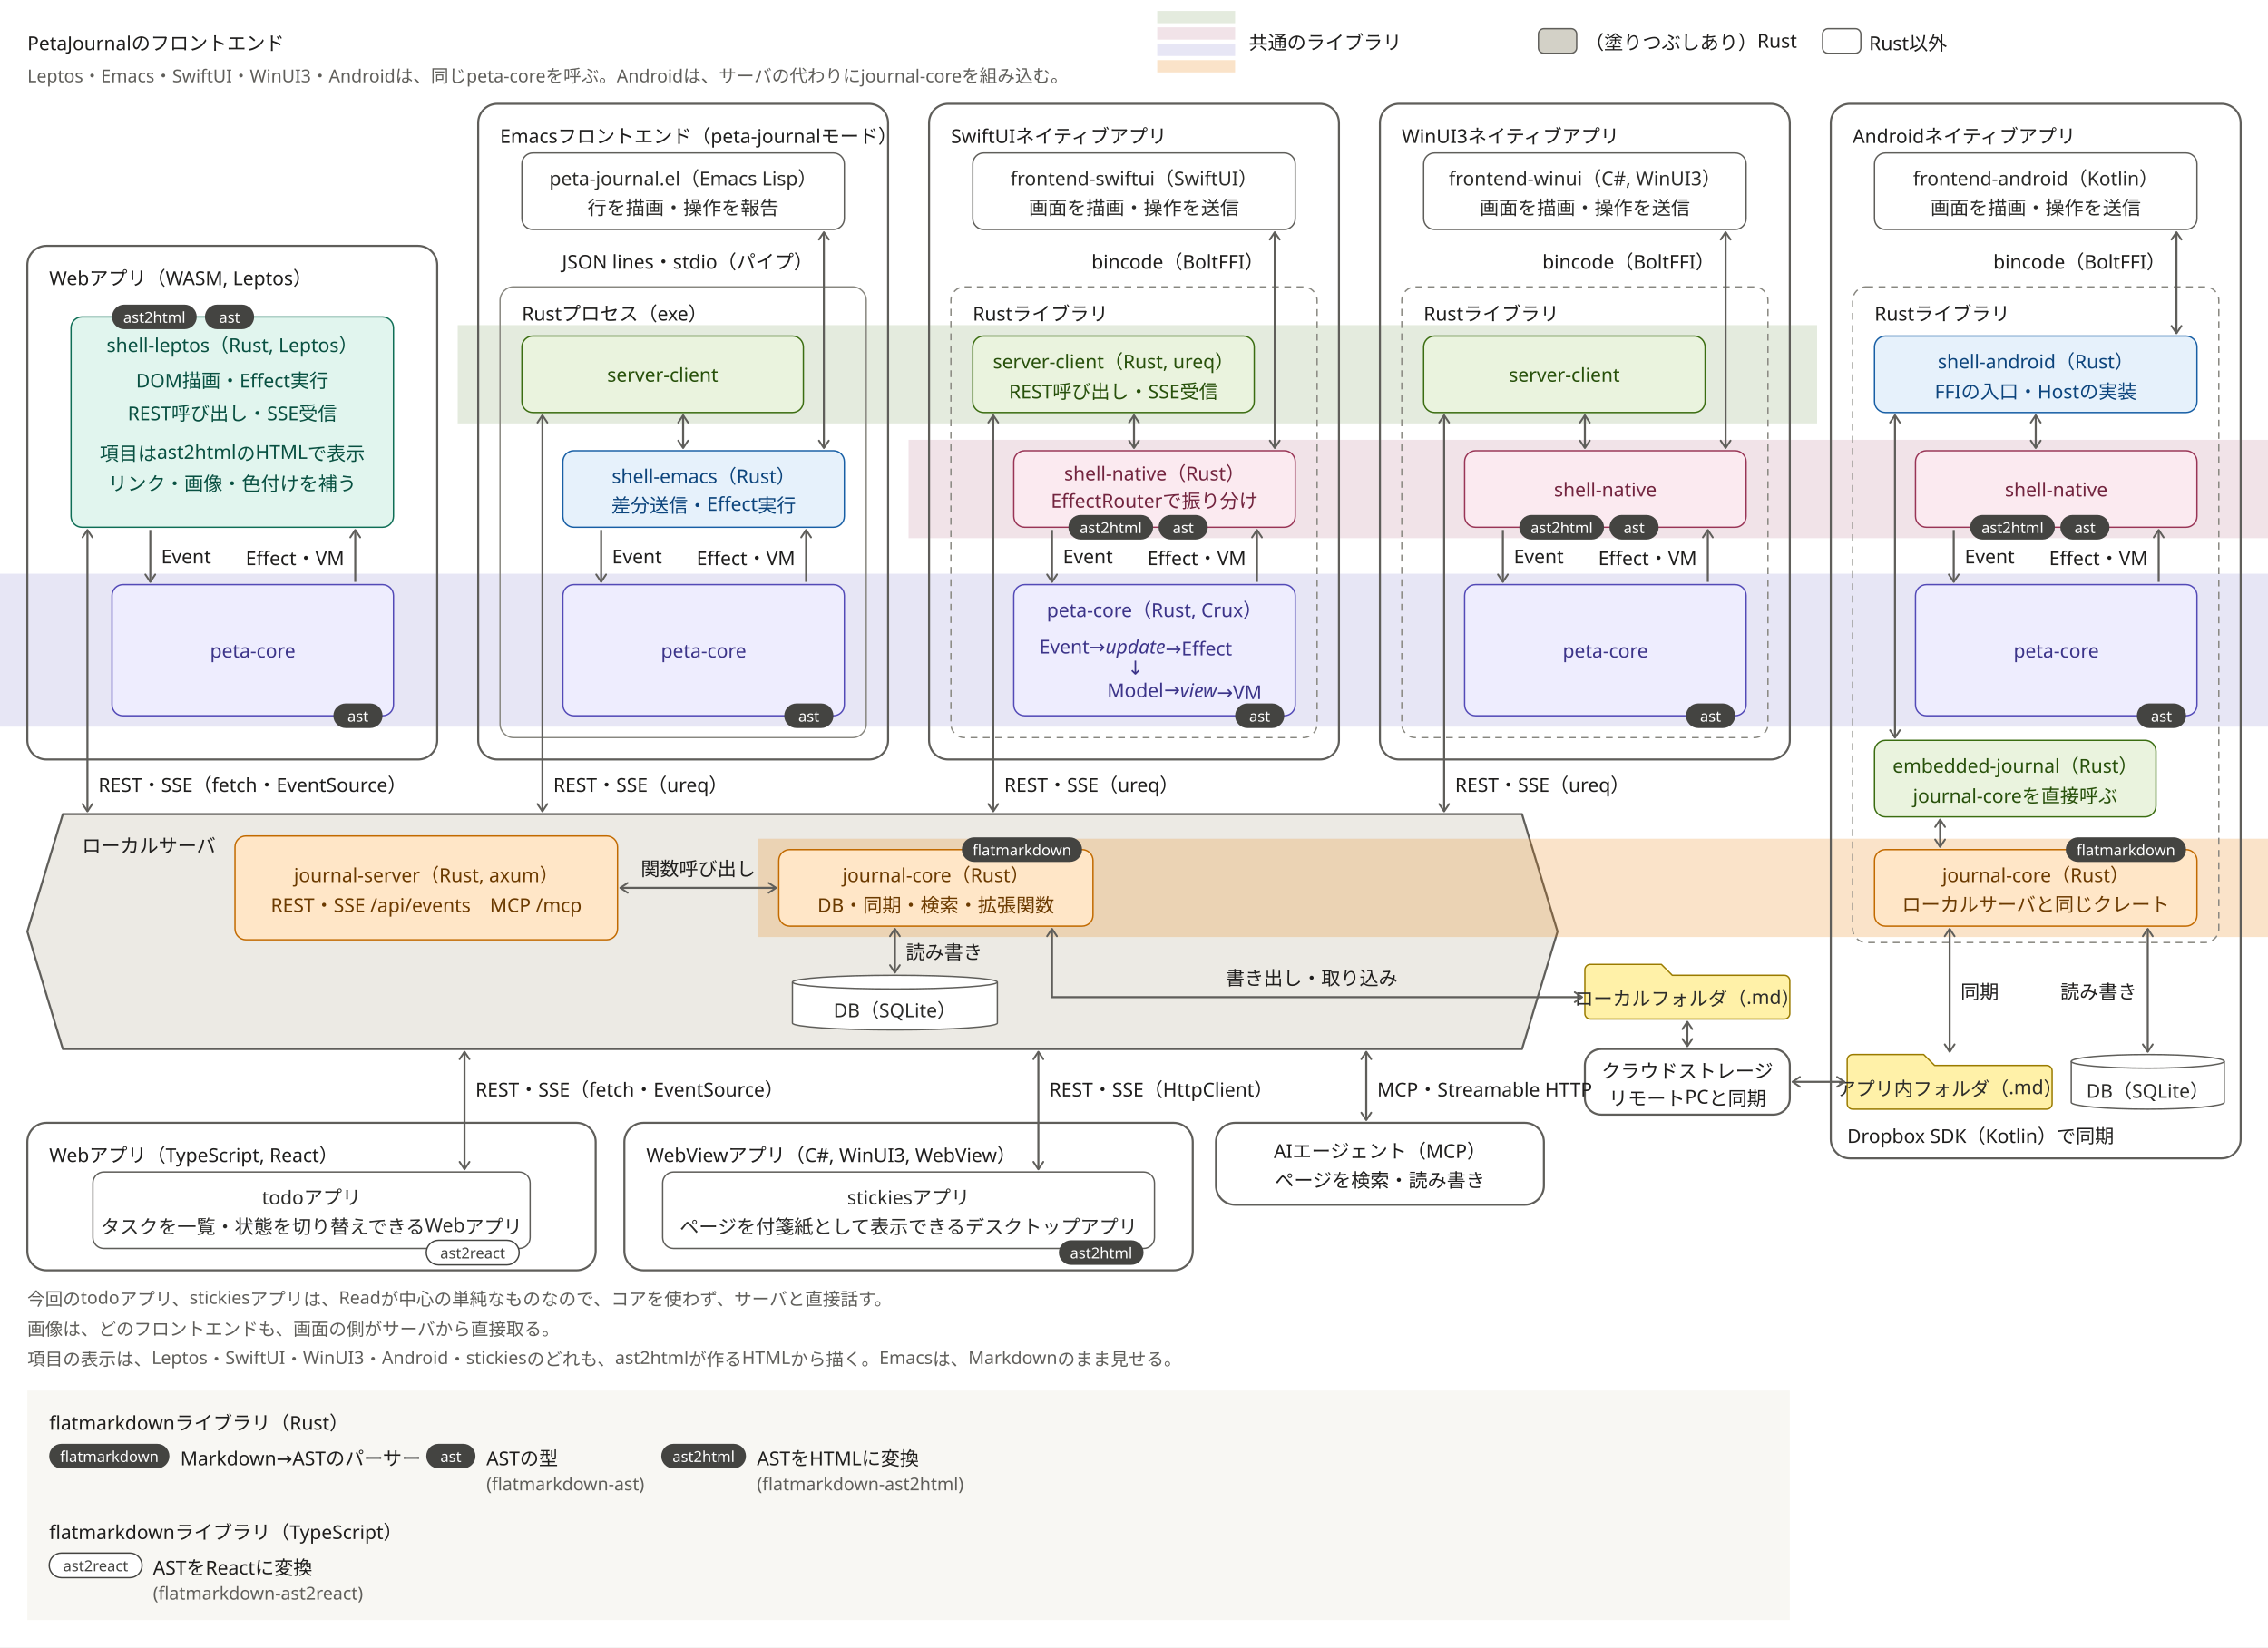
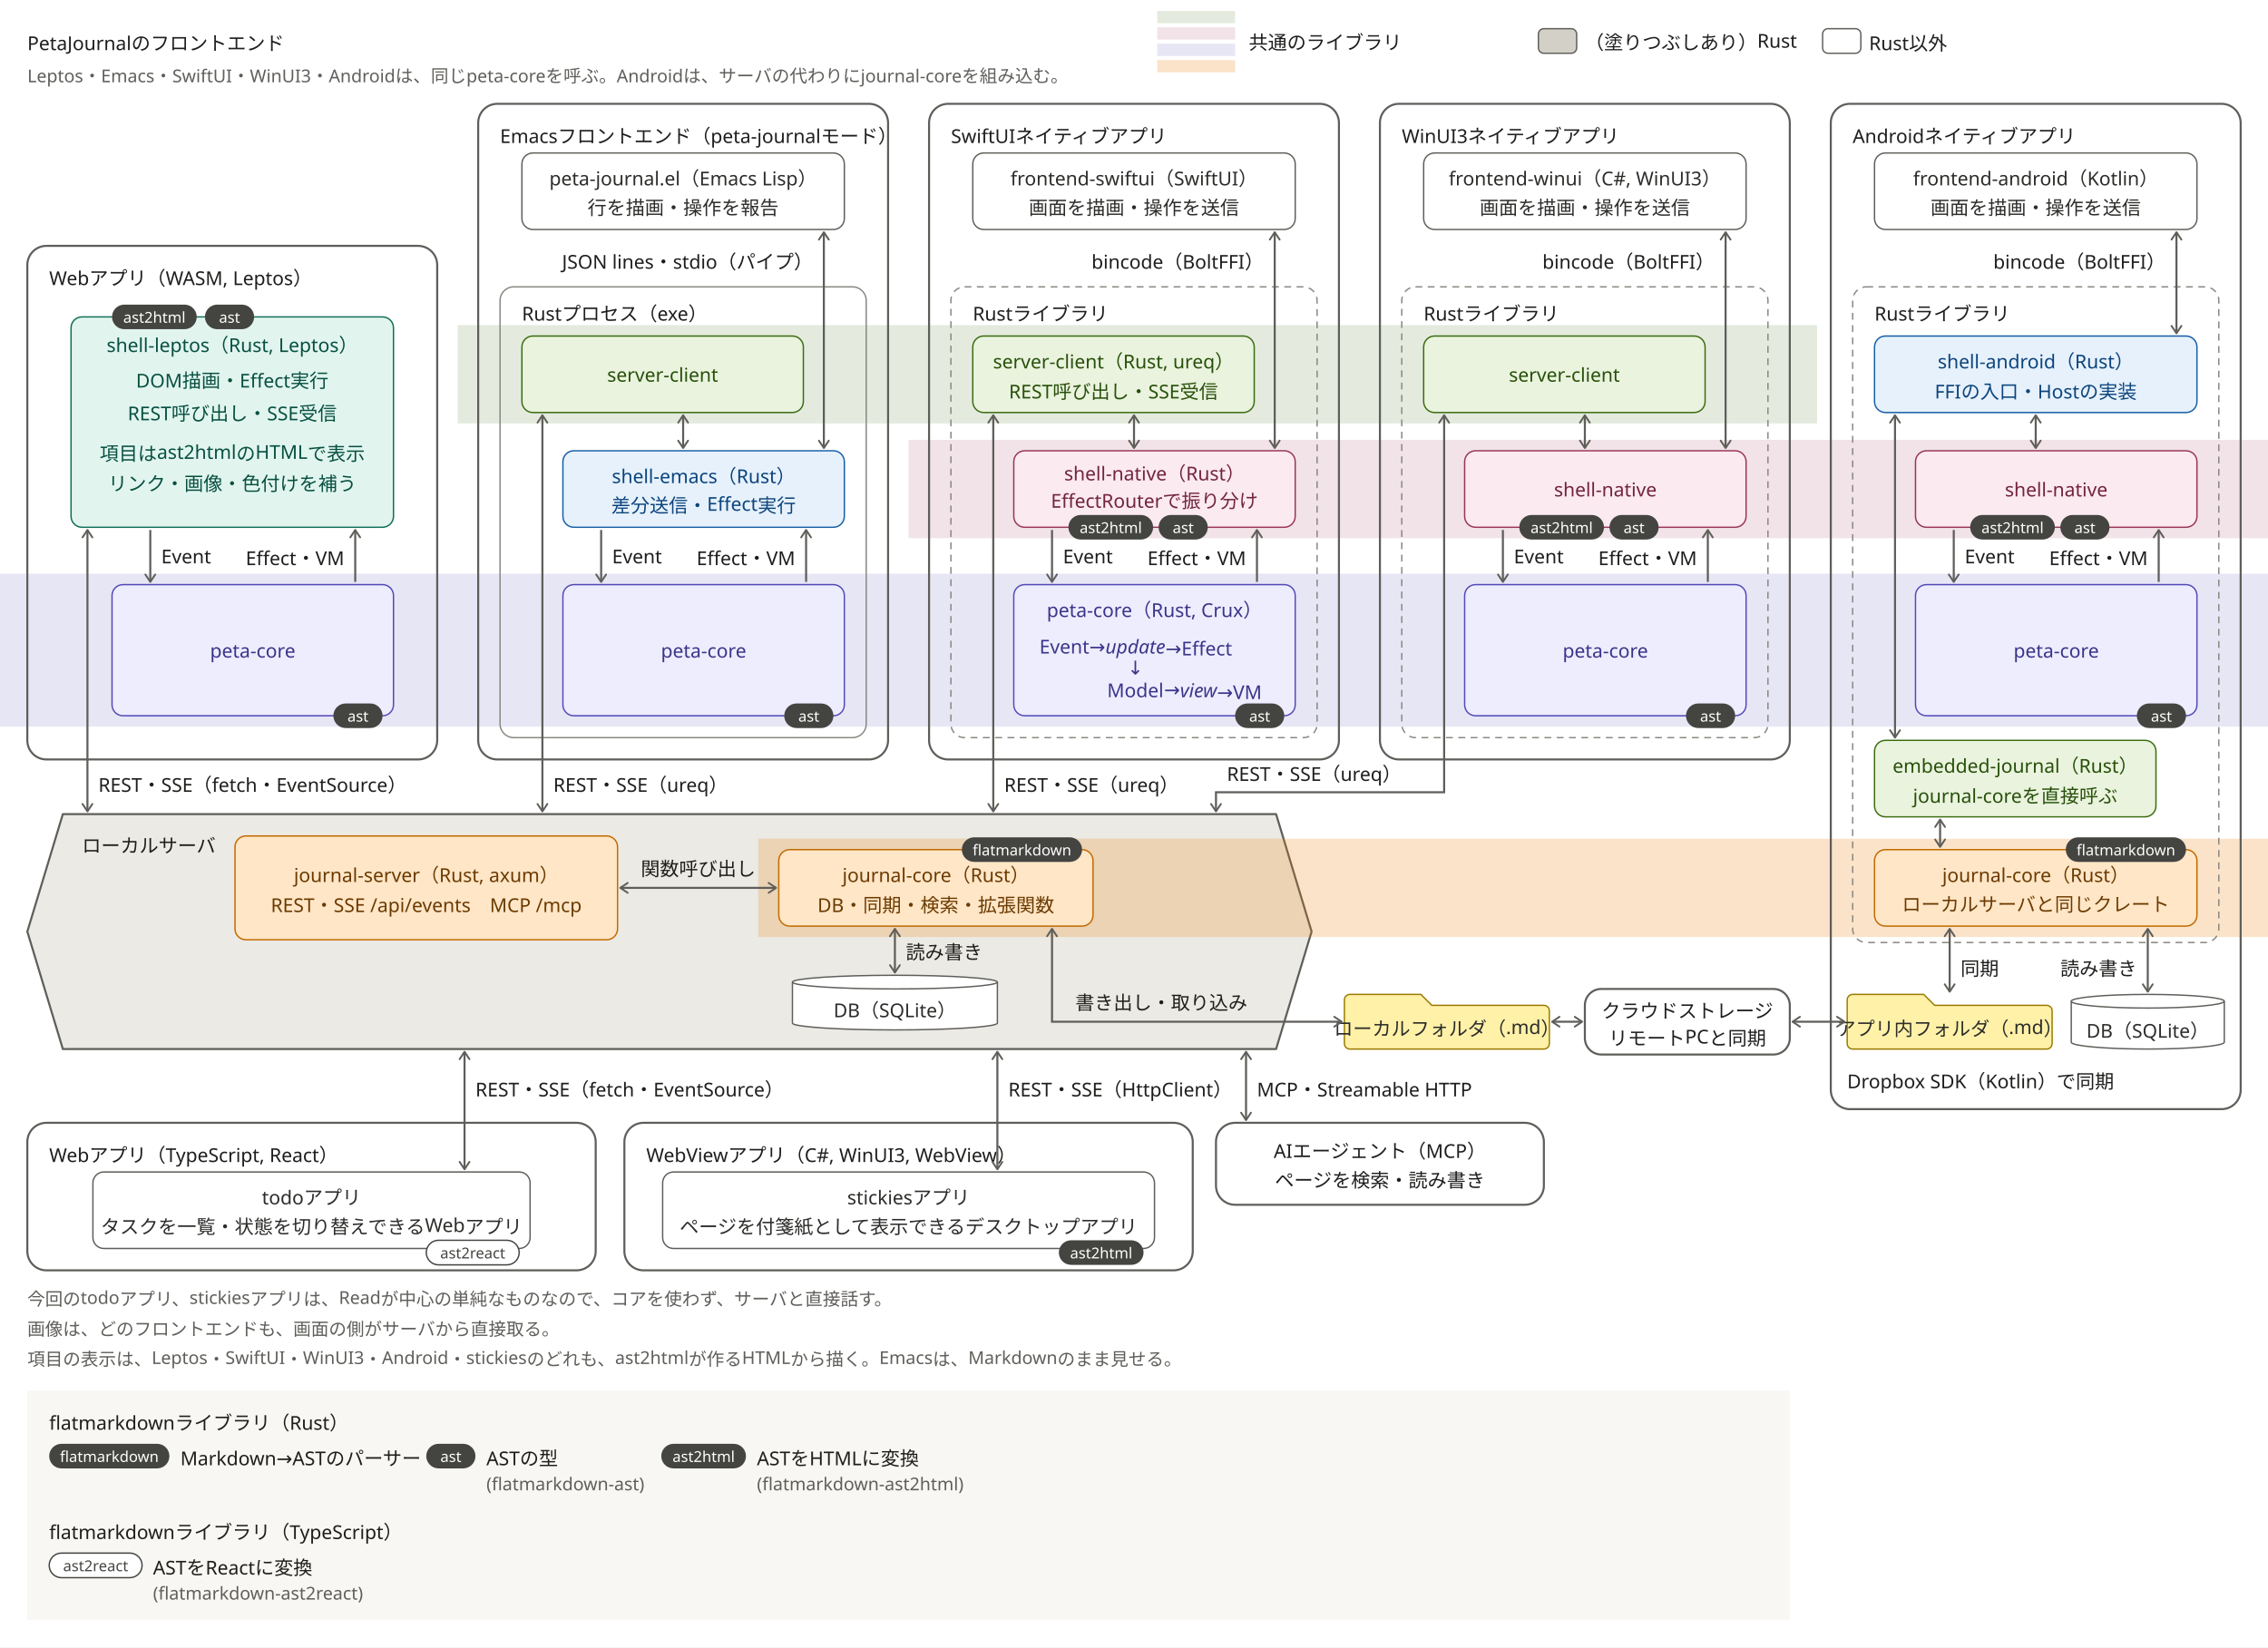
<svg xmlns="http://www.w3.org/2000/svg" width="1660" height="1206" viewBox="0 0 1660 1206" role="img">
  <defs>
    <marker id="arrow" viewBox="0 0 10 10" refX="8" refY="5" markerWidth="6" markerHeight="6" orient="auto-start-reverse">
      <path d="M2 1L8 5L2 9" fill="none" stroke="#5F5E5A" stroke-width="1.5" stroke-linecap="round" stroke-linejoin="round" />
    </marker>
    <style>
text { font-family: "Hiragino Sans", "Yu Gothic UI", "Meiryo", "Noto Sans JP", sans-serif; font-size: 14px; fill: #1F1E1D; }
.th { font-weight: 500; }
.note { font-size: 13px; fill: #5F5E5A; }
.arr { stroke: #5F5E5A; stroke-width: 1.5; fill: none; }
.frame { fill: none; stroke: #5F5E5A; stroke-width: 1.5; }
.inner { fill: none; stroke: #888780; stroke-width: 1; stroke-dasharray: 5 4; }
.teal rect { fill: #E1F5EE; stroke: #0F6E56; stroke-width: 1; }
.teal text { fill: #085041; }
.purple rect { fill: #EEEDFE; stroke: #534AB7; stroke-width: 1; }
.purple text { fill: #3C3489; }
.coral rect { fill: #FFE6C7; stroke: #C26A00; stroke-width: 1; }
.coral text { fill: #6B3A00; }
.gray rect { fill: #F1EFE8; stroke: #5F5E5A; stroke-width: 1; }
.gray text { fill: #2C2C2A; }
.blue rect { fill: #E6F1FB; stroke: #185FA5; stroke-width: 1; }
.blue text { fill: #0C447C; }
.pink rect { fill: #FBEAF0; stroke: #993556; stroke-width: 1; }
.pink text { fill: #72243E; }
.green rect { fill: #EAF3DE; stroke: #3B6D11; stroke-width: 1; }
.green text { fill: #27500A; }
.other rect { fill: #FFFFFF; }
.store path { fill: #FFFFFF; stroke: #5F5E5A; stroke-width: 1; stroke-linejoin: round; }
.store path.folder { fill: #FFF1A8; stroke: #9A7B00; }
.chip rect { fill: #444441; stroke: none; }
.chip text { fill: #FFFFFF; font-size: 11px; font-weight: 500; }
.wip rect { stroke-dasharray: 5 4; }
.badge rect { fill: #FAEEDA; stroke: #BA7517; stroke-width: 1; }
.badge text { fill: #854F0B; font-size: 12px; font-weight: 500; }
</style>
  </defs>
  <rect x="0" y="0" width="1660" height="1206" fill="#FFFFFF" />
  <rect x="0" y="420" width="1660" height="112" fill="#534AB7" fill-opacity="0.14" />
  <rect x="335" y="238" width="995" height="72" fill="#3B6D11" fill-opacity="0.14" />
  <rect x="665" y="322" width="995" height="72" fill="#993556" fill-opacity="0.14" />
-   <polygon class="frame" points="20,682 46,596 1114,596 1140,682 1114,768 46,768" stroke-linejoin="round" style="fill:#ECEAE4" />
+   <polygon class="frame" points="20,682 46,596 934,596 960,682 934,768 46,768" stroke-linejoin="round" style="fill:#ECEAE4" />
  <rect x="555" y="614" width="1105" height="72" fill="#E8830C" fill-opacity="0.22" />
  <text class="th" x="20" y="30" dominant-baseline="central">PetaJournalのフロントエンド</text>
  <text class="note" x="20" y="54" dominant-baseline="central">Leptos・Emacs・SwiftUI・WinUI3・Androidは、同じpeta-coreを呼ぶ。Androidは、サーバの代わりにjournal-coreを組み込む。</text>
  <rect x="847" y="8" width="57" height="9" fill="#3B6D11" fill-opacity="0.14" />
  <rect x="847" y="20" width="57" height="9" fill="#993556" fill-opacity="0.14" />
  <rect x="847" y="32" width="57" height="9" fill="#534AB7" fill-opacity="0.14" />
  <rect x="847" y="44" width="57" height="9" fill="#E8830C" fill-opacity="0.22" />
  <text x="914" y="30" dominant-baseline="central">共通のライブラリ</text>
  <g class="gray">
    <rect x="1126" y="21" width="28" height="18" rx="4" style="fill:#D3D1C7" />
    <text x="1160" y="30" dominant-baseline="central" style="fill:#1F1E1D">（塗りつぶしあり）Rust</text>
  </g>
  <g class="gray other">
    <rect x="1334" y="21" width="28" height="18" rx="4" />
    <text x="1368" y="30" dominant-baseline="central" style="fill:#1F1E1D">Rust以外</text>
  </g>
  <g transform="translate(0,56)">
    <rect class="frame" x="20" y="124" width="300" height="376" rx="14" />
    <text class="th" x="36" y="146" dominant-baseline="central">Webアプリ（WASM, Leptos）</text>
    <rect class="frame" x="350" y="20" width="300" height="480" rx="14" />
    <text class="th" x="366" y="42" dominant-baseline="central">Emacsフロントエンド（peta-journalモード）</text>
    <rect class="inner" x="366" y="154" width="268" height="330" rx="10" style="stroke-dasharray:none" />
    <text x="382" y="172" dominant-baseline="central">Rustプロセス（exe）</text>
    <rect class="frame" x="680" y="20" width="300" height="480" rx="14" />
    <text class="th" x="696" y="42" dominant-baseline="central">SwiftUIネイティブアプリ</text>
    <rect class="inner" x="696" y="154" width="268" height="330" rx="10" />
    <text x="712" y="172" dominant-baseline="central">Rustライブラリ</text>
    <g class="teal">
      <rect x="52" y="176" width="236" height="154" rx="8" />
      <text class="th" x="170" y="195" text-anchor="middle" dominant-baseline="central">shell-leptos（Rust, Leptos）</text>
      <text x="170" y="221" text-anchor="middle" dominant-baseline="central">DOM描画・Effect実行</text>
      <text x="170" y="245" text-anchor="middle" dominant-baseline="central">REST呼び出し・SSE受信</text>
      <text x="170" y="275" text-anchor="middle" dominant-baseline="central">項目はast2htmlのHTMLで表示</text>
      <text x="170" y="297" text-anchor="middle" dominant-baseline="central">リンク・画像・色付けを補う</text>
    </g>
    <g class="purple">
      <rect x="82" y="372" width="206" height="96" rx="8" />
      <text class="th" x="185" y="420" text-anchor="middle" dominant-baseline="central">peta-core</text>
    </g>
    <g class="gray other">
      <rect x="382" y="56" width="236" height="56" rx="8" />
      <text class="th" x="500" y="73" text-anchor="middle" dominant-baseline="central">peta-journal.el（Emacs Lisp）</text>
      <text x="500" y="95" text-anchor="middle" dominant-baseline="central">行を描画・操作を報告</text>
    </g>
    <g class="green">
      <rect x="382" y="190" width="206" height="56" rx="8" />
      <text class="th" x="485" y="218" text-anchor="middle" dominant-baseline="central">server-client</text>
    </g>
    <g class="blue">
      <rect x="412" y="274" width="206" height="56" rx="8" />
      <text class="th" x="515" y="291" text-anchor="middle" dominant-baseline="central">shell-emacs（Rust）</text>
      <text x="515" y="313" text-anchor="middle" dominant-baseline="central">差分送信・Effect実行</text>
    </g>
    <g class="purple">
      <rect x="412" y="372" width="206" height="96" rx="8" />
      <text class="th" x="515" y="420" text-anchor="middle" dominant-baseline="central">peta-core</text>
    </g>
    <g class="gray other">
      <rect x="712" y="56" width="236" height="56" rx="8" />
      <text class="th" x="830" y="73" text-anchor="middle" dominant-baseline="central">frontend-swiftui（SwiftUI）</text>
      <text x="830" y="95" text-anchor="middle" dominant-baseline="central">画面を描画・操作を送信</text>
    </g>
    <g class="green">
      <rect x="712" y="190" width="206" height="56" rx="8" />
      <text class="th" x="815" y="207" text-anchor="middle" dominant-baseline="central">server-client（Rust, ureq）</text>
      <text x="815" y="229" text-anchor="middle" dominant-baseline="central">REST呼び出し・SSE受信</text>
    </g>
    <g class="pink">
      <rect x="742" y="274" width="206" height="56" rx="8" />
      <text class="th" x="845" y="289" text-anchor="middle" dominant-baseline="central">shell-native（Rust）</text>
      <text x="845" y="309" text-anchor="middle" dominant-baseline="central">EffectRouterで振り分け</text>
    </g>
    <g class="purple">
      <rect x="742" y="372" width="206" height="96" rx="8" />
      <text class="th" x="845" y="389" text-anchor="middle" dominant-baseline="central">peta-core（Rust, Crux）</text>
      <text x="809" y="417" text-anchor="end" dominant-baseline="central">Event→</text>
      <text x="831" y="417" text-anchor="middle" dominant-baseline="central" font-style="italic">update</text>
      <text x="853" y="417" dominant-baseline="central">→Effect</text>
      <text x="831" y="433" text-anchor="middle" dominant-baseline="central">↓</text>
      <text x="831" y="449" text-anchor="middle" dominant-baseline="central">Model</text>
      <text x="852" y="449" dominant-baseline="central">→<tspan font-style="italic">view</tspan>→VM</text>
    </g>
    <line class="arr" x1="110" y1="332" x2="110" y2="370" marker-end="url(#arrow)" />
    <text x="118" y="351" dominant-baseline="central">Event</text>
    <line class="arr" x1="260" y1="370" x2="260" y2="332" marker-end="url(#arrow)" />
    <text x="252" y="351" text-anchor="end" dominant-baseline="central">Effect・VM</text>
    <line class="arr" x1="500" y1="248" x2="500" y2="272" marker-start="url(#arrow)" marker-end="url(#arrow)" />
    <line class="arr" x1="440" y1="332" x2="440" y2="370" marker-end="url(#arrow)" />
    <text x="448" y="351" dominant-baseline="central">Event</text>
    <line class="arr" x1="590" y1="370" x2="590" y2="332" marker-end="url(#arrow)" />
    <text x="582" y="351" text-anchor="end" dominant-baseline="central">Effect・VM</text>
    <line class="arr" x1="830" y1="248" x2="830" y2="272" marker-start="url(#arrow)" marker-end="url(#arrow)" />
    <line class="arr" x1="770" y1="332" x2="770" y2="370" marker-end="url(#arrow)" />
    <text x="778" y="351" dominant-baseline="central">Event</text>
    <line class="arr" x1="920" y1="370" x2="920" y2="332" marker-end="url(#arrow)" />
    <text x="912" y="351" text-anchor="end" dominant-baseline="central">Effect・VM</text>
    <line class="arr" x1="603" y1="114" x2="603" y2="272" marker-start="url(#arrow)" marker-end="url(#arrow)" />
    <text x="595" y="134" text-anchor="end" dominant-baseline="central">JSON lines・stdio（パイプ）</text>
    <line class="arr" x1="933" y1="114" x2="933" y2="272" marker-start="url(#arrow)" marker-end="url(#arrow)" />
    <text x="925" y="134" text-anchor="end" dominant-baseline="central">bincode（BoltFFI）</text>
    <line class="arr" x1="64" y1="332" x2="64" y2="538" marker-start="url(#arrow)" marker-end="url(#arrow)" />
    <text x="72" y="517" dominant-baseline="central">REST・SSE（fetch・EventSource）</text>
    <line class="arr" x1="397" y1="248" x2="397" y2="538" marker-start="url(#arrow)" marker-end="url(#arrow)" />
    <text x="405" y="517" dominant-baseline="central">REST・SSE（ureq）</text>
    <line class="arr" x1="727" y1="248" x2="727" y2="538" marker-start="url(#arrow)" marker-end="url(#arrow)" />
    <text x="735" y="517" dominant-baseline="central">REST・SSE（ureq）</text>
    <rect class="frame" x="1010" y="20" width="300" height="480" rx="14" />
    <text class="th" x="1026" y="42" dominant-baseline="central">WinUI3ネイティブアプリ</text>
    <rect class="inner" x="1026" y="154" width="268" height="330" rx="10" />
    <text x="1042" y="172" dominant-baseline="central">Rustライブラリ</text>
    <g class="gray other">
      <rect x="1042" y="56" width="236" height="56" rx="8" />
      <text class="th" x="1160" y="73" text-anchor="middle" dominant-baseline="central">frontend-winui（C#, WinUI3）</text>
      <text x="1160" y="95" text-anchor="middle" dominant-baseline="central">画面を描画・操作を送信</text>
    </g>
    <g class="green">
      <rect x="1042" y="190" width="206" height="56" rx="8" />
      <text class="th" x="1145" y="218" text-anchor="middle" dominant-baseline="central">server-client</text>
    </g>
    <g class="pink">
      <rect x="1072" y="274" width="206" height="56" rx="8" />
      <text class="th" x="1175" y="302" text-anchor="middle" dominant-baseline="central">shell-native</text>
    </g>
    <g class="purple">
      <rect x="1072" y="372" width="206" height="96" rx="8" />
      <text class="th" x="1175" y="420" text-anchor="middle" dominant-baseline="central">peta-core</text>
    </g>
    <line class="arr" x1="1160" y1="248" x2="1160" y2="272" marker-start="url(#arrow)" marker-end="url(#arrow)" />
    <line class="arr" x1="1100" y1="332" x2="1100" y2="370" marker-end="url(#arrow)" />
    <text x="1108" y="351" dominant-baseline="central">Event</text>
    <line class="arr" x1="1250" y1="370" x2="1250" y2="332" marker-end="url(#arrow)" />
    <text x="1242" y="351" text-anchor="end" dominant-baseline="central">Effect・VM</text>
    <line class="arr" x1="1263" y1="114" x2="1263" y2="272" marker-start="url(#arrow)" marker-end="url(#arrow)" />
    <text x="1255" y="134" text-anchor="end" dominant-baseline="central">bincode（BoltFFI）</text>
-     <line class="arr" x1="1057" y1="248" x2="1057" y2="538" marker-start="url(#arrow)" marker-end="url(#arrow)" />
-     <text x="1065" y="517" dominant-baseline="central">REST・SSE（ureq）</text>
+     <path class="arr" d="M1057 248V524H890V538" marker-start="url(#arrow)" marker-end="url(#arrow)" />
+     <text x="898" y="509" dominant-baseline="central">REST・SSE（ureq）</text>
    <g class="chip">
      <rect x="1234" y="459" width="36" height="18" rx="9" />
      <text x="1252" y="468" text-anchor="middle" dominant-baseline="central">ast</text>
      <rect x="1112" y="321" width="62" height="18" rx="9" />
      <text x="1143" y="330" text-anchor="middle" dominant-baseline="central">ast2html</text>
      <rect x="1178" y="321" width="36" height="18" rx="9" />
      <text x="1196" y="330" text-anchor="middle" dominant-baseline="central">ast</text>
    </g>
-     <rect class="frame" x="1340" y="20" width="300" height="772" rx="14" />
+     <rect class="frame" x="1340" y="20" width="300" height="736" rx="14" />
    <text class="th" x="1356" y="42" dominant-baseline="central">Androidネイティブアプリ</text>
    <rect class="inner" x="1356" y="154" width="268" height="480" rx="10" />
    <text x="1372" y="172" dominant-baseline="central">Rustライブラリ</text>
    <g class="gray other">
      <rect x="1372" y="56" width="236" height="56" rx="8" />
      <text class="th" x="1490" y="73" text-anchor="middle" dominant-baseline="central">frontend-android（Kotlin）</text>
      <text x="1490" y="95" text-anchor="middle" dominant-baseline="central">画面を描画・操作を送信</text>
    </g>
    <g class="green">
      <rect x="1372" y="486" width="206" height="56" rx="8" />
      <text class="th" x="1475" y="503" text-anchor="middle" dominant-baseline="central">embedded-journal（Rust）</text>
      <text x="1475" y="525" text-anchor="middle" dominant-baseline="central">journal-coreを直接呼ぶ</text>
    </g>
    <g class="blue">
      <rect x="1372" y="190" width="236" height="56" rx="8" />
      <text class="th" x="1490" y="207" text-anchor="middle" dominant-baseline="central">shell-android（Rust）</text>
      <text x="1490" y="229" text-anchor="middle" dominant-baseline="central">FFIの入口・Hostの実装</text>
    </g>
    <g class="pink">
      <rect x="1402" y="274" width="206" height="56" rx="8" />
      <text class="th" x="1505" y="302" text-anchor="middle" dominant-baseline="central">shell-native</text>
    </g>
    <g class="purple">
      <rect x="1402" y="372" width="206" height="96" rx="8" />
      <text class="th" x="1505" y="420" text-anchor="middle" dominant-baseline="central">peta-core</text>
    </g>
    <line class="arr" x1="1490" y1="248" x2="1490" y2="272" marker-start="url(#arrow)" marker-end="url(#arrow)" />
    <g class="coral">
      <rect x="1372" y="566" width="236" height="56" rx="8" />
      <text class="th" x="1490" y="583" text-anchor="middle" dominant-baseline="central">journal-core（Rust）</text>
      <text x="1490" y="605" text-anchor="middle" dominant-baseline="central">ローカルサーバと同じクレート</text>
    </g>
    <line class="arr" x1="1387" y1="248" x2="1387" y2="484" marker-start="url(#arrow)" marker-end="url(#arrow)" />
    <line class="arr" x1="1430" y1="332" x2="1430" y2="370" marker-end="url(#arrow)" />
    <text x="1438" y="351" dominant-baseline="central">Event</text>
    <line class="arr" x1="1580" y1="370" x2="1580" y2="332" marker-end="url(#arrow)" />
    <text x="1572" y="351" text-anchor="end" dominant-baseline="central">Effect・VM</text>
    <line class="arr" x1="1593" y1="114" x2="1593" y2="188" marker-start="url(#arrow)" marker-end="url(#arrow)" />
    <text x="1585" y="134" text-anchor="end" dominant-baseline="central">bincode（BoltFFI）</text>
    <line class="arr" x1="1420" y1="544" x2="1420" y2="564" marker-start="url(#arrow)" marker-end="url(#arrow)" />
    <g class="gray store">
-       <path class="folder" d="M1356 716H1408L1416 724H1498a4 4 0 0 1 4 4V752a4 4 0 0 1 -4 4H1356a4 4 0 0 1 -4 -4V720a4 4 0 0 1 4 -4Z" />
-       <text class="th" x="1427" y="740" text-anchor="middle" dominant-baseline="central">アプリ内フォルダ（.md）</text>
-       <path d="M1516 721a56 5 0 0 1 112 0V751a56 5 0 0 1 -112 0Z" />
-       <path d="M1516 721a56 5 0 0 0 112 0" style="fill:none" />
-       <text class="th" x="1572" y="741" text-anchor="middle" dominant-baseline="central">DB（SQLite）</text>
-     </g>
-     <line class="arr" x1="1427" y1="624" x2="1427" y2="714" marker-start="url(#arrow)" marker-end="url(#arrow)" />
-     <text x="1435" y="669" dominant-baseline="central">同期</text>
-     <line class="arr" x1="1572" y1="624" x2="1572" y2="714" marker-start="url(#arrow)" marker-end="url(#arrow)" />
-     <text x="1564" y="669" text-anchor="end" dominant-baseline="central">読み書き</text>
-     <line class="arr" x1="1312" y1="736" x2="1350" y2="736" marker-start="url(#arrow)" marker-end="url(#arrow)" />
-     <text x="1352" y="774" dominant-baseline="central">Dropbox SDK（Kotlin）で同期</text>
+       <path class="folder" d="M1356 672H1408L1416 680H1498a4 4 0 0 1 4 4V708a4 4 0 0 1 -4 4H1356a4 4 0 0 1 -4 -4V676a4 4 0 0 1 4 -4Z" />
+       <text class="th" x="1427" y="696" text-anchor="middle" dominant-baseline="central">アプリ内フォルダ（.md）</text>
+       <path d="M1516 677a56 5 0 0 1 112 0V707a56 5 0 0 1 -112 0Z" />
+       <path d="M1516 677a56 5 0 0 0 112 0" style="fill:none" />
+       <text class="th" x="1572" y="697" text-anchor="middle" dominant-baseline="central">DB（SQLite）</text>
+     </g>
+     <line class="arr" x1="1427" y1="624" x2="1427" y2="670" marker-start="url(#arrow)" marker-end="url(#arrow)" />
+     <text x="1435" y="652" dominant-baseline="central">同期</text>
+     <line class="arr" x1="1572" y1="624" x2="1572" y2="670" marker-start="url(#arrow)" marker-end="url(#arrow)" />
+     <text x="1564" y="652" text-anchor="end" dominant-baseline="central">読み書き</text>
+     <line class="arr" x1="1312" y1="692" x2="1350" y2="692" marker-start="url(#arrow)" marker-end="url(#arrow)" />
+     <text x="1352" y="734" dominant-baseline="central">Dropbox SDK（Kotlin）で同期</text>
    <g class="chip">
      <rect x="1564" y="459" width="36" height="18" rx="9" />
      <text x="1582" y="468" text-anchor="middle" dominant-baseline="central">ast</text>
      <rect x="1442" y="321" width="62" height="18" rx="9" />
      <text x="1473" y="330" text-anchor="middle" dominant-baseline="central">ast2html</text>
      <rect x="1508" y="321" width="36" height="18" rx="9" />
      <text x="1526" y="330" text-anchor="middle" dominant-baseline="central">ast</text>
      <rect x="1512" y="557" width="88" height="18" rx="9" />
      <text x="1556" y="566" text-anchor="middle" dominant-baseline="central">flatmarkdown</text>
    </g>
    <text class="th" x="60" y="562" dominant-baseline="central">ローカルサーバ</text>
    <g class="coral">
      <rect x="172" y="556" width="280" height="76" rx="8" />
      <text class="th" x="312" y="583" text-anchor="middle" dominant-baseline="central">journal-server（Rust, axum）</text>
      <text x="312" y="605" text-anchor="middle" dominant-baseline="central">REST・SSE /api/events　MCP /mcp</text>
      <rect x="570" y="566" width="230" height="56" rx="8" />
      <text class="th" x="685" y="583" text-anchor="middle" dominant-baseline="central">journal-core（Rust）</text>
      <text x="685" y="605" text-anchor="middle" dominant-baseline="central">DB・同期・検索・拡張関数</text>
    </g>
    <line class="arr" x1="454" y1="594" x2="568" y2="594" marker-start="url(#arrow)" marker-end="url(#arrow)" />
    <text x="511" y="579" text-anchor="middle" dominant-baseline="central">関数呼び出し</text>
    <g class="gray store">
-       <path class="folder" d="M1164 650H1216L1224 658H1306a4 4 0 0 1 4 4V686a4 4 0 0 1 -4 4H1164a4 4 0 0 1 -4 -4V654a4 4 0 0 1 4 -4Z" />
-       <text class="th" x="1235" y="674" text-anchor="middle" dominant-baseline="central">ローカルフォルダ（.md）</text>
+       <path class="folder" d="M988 672H1040L1048 680H1130a4 4 0 0 1 4 4V708a4 4 0 0 1 -4 4H988a4 4 0 0 1 -4 -4V676a4 4 0 0 1 4 -4Z" />
+       <text class="th" x="1059" y="696" text-anchor="middle" dominant-baseline="central">ローカルフォルダ（.md）</text>
      <path d="M580 663a75 5 0 0 1 150 0V693a75 5 0 0 1 -150 0Z" />
      <path d="M580 663a75 5 0 0 0 150 0" style="fill:none" />
      <text class="th" x="655" y="682" text-anchor="middle" dominant-baseline="central">DB（SQLite）</text>
    </g>
-     <path class="arr" d="M770 624V674H1158" marker-start="url(#arrow)" marker-end="url(#arrow)" />
-     <text x="960" y="659" text-anchor="middle" dominant-baseline="central">書き出し・取り込み</text>
+     <path class="arr" d="M770 624V692H982" marker-start="url(#arrow)" marker-end="url(#arrow)" />
+     <text x="850" y="677" text-anchor="middle" dominant-baseline="central">書き出し・取り込み</text>
    <line class="arr" x1="655" y1="624" x2="655" y2="656" marker-start="url(#arrow)" marker-end="url(#arrow)" />
    <text x="663" y="640" dominant-baseline="central">読み書き</text>
-     <rect class="frame" x="1160" y="712" width="150" height="48" rx="12" />
-     <text class="th" x="1235" y="727" text-anchor="middle" dominant-baseline="central">クラウドストレージ</text>
-     <text x="1235" y="747" text-anchor="middle" dominant-baseline="central">リモートPCと同期</text>
-     <line class="arr" x1="1235" y1="692" x2="1235" y2="710" marker-start="url(#arrow)" marker-end="url(#arrow)" />
+     <rect class="frame" x="1160" y="668" width="150" height="48" rx="12" />
+     <text class="th" x="1235" y="683" text-anchor="middle" dominant-baseline="central">クラウドストレージ</text>
+     <text x="1235" y="703" text-anchor="middle" dominant-baseline="central">リモートPCと同期</text>
+     <line class="arr" x1="1136" y1="692" x2="1158" y2="692" marker-start="url(#arrow)" marker-end="url(#arrow)" />
    <g class="chip">
      <rect x="82" y="167" width="62" height="18" rx="9" />
      <text x="113" y="176" text-anchor="middle" dominant-baseline="central">ast2html</text>
      <rect x="150" y="167" width="36" height="18" rx="9" />
      <text x="168" y="176" text-anchor="middle" dominant-baseline="central">ast</text>
      <rect x="244" y="459" width="36" height="18" rx="9" />
      <text x="262" y="468" text-anchor="middle" dominant-baseline="central">ast</text>
      <rect x="904" y="459" width="36" height="18" rx="9" />
      <text x="922" y="468" text-anchor="middle" dominant-baseline="central">ast</text>
      <rect x="782" y="321" width="62" height="18" rx="9" />
      <text x="813" y="330" text-anchor="middle" dominant-baseline="central">ast2html</text>
      <rect x="848" y="321" width="36" height="18" rx="9" />
      <text x="866" y="330" text-anchor="middle" dominant-baseline="central">ast</text>
      <rect x="574" y="459" width="36" height="18" rx="9" />
      <text x="592" y="468" text-anchor="middle" dominant-baseline="central">ast</text>
      <rect x="704" y="557" width="88" height="18" rx="9" />
      <text x="748" y="566" text-anchor="middle" dominant-baseline="central">flatmarkdown</text>
    </g>
    <g transform="translate(0,76)">
      <rect class="frame" x="20" y="690" width="416" height="108" rx="14" />
      <text class="th" x="36" y="712" dominant-baseline="central">Webアプリ（TypeScript, React）</text>
      <g class="gray other">
        <rect x="68" y="726" width="320" height="56" rx="8" />
        <text class="th" x="228" y="743" text-anchor="middle" dominant-baseline="central">todoアプリ</text>
        <text x="228" y="765" text-anchor="middle" dominant-baseline="central">タスクを一覧・状態を切り替えできるWebアプリ</text>
      </g>
      <line class="arr" x1="340" y1="638" x2="340" y2="724" marker-start="url(#arrow)" marker-end="url(#arrow)" />
      <text x="348" y="664" dominant-baseline="central">REST・SSE（fetch・EventSource）</text>
      <rect class="frame" x="457" y="690" width="416" height="108" rx="14" />
      <text class="th" x="473" y="712" dominant-baseline="central">WebViewアプリ（C#, WinUI3, WebView）</text>
      <g class="gray other">
        <rect x="485" y="726" width="360" height="56" rx="8" />
        <text class="th" x="665" y="743" text-anchor="middle" dominant-baseline="central">stickiesアプリ</text>
        <text x="665" y="765" text-anchor="middle" dominant-baseline="central">ページを付箋紙として表示できるデスクトップアプリ</text>
      </g>
-       <line class="arr" x1="760" y1="638" x2="760" y2="724" marker-start="url(#arrow)" marker-end="url(#arrow)" />
-       <text x="768" y="664" dominant-baseline="central">REST・SSE（HttpClient）</text>
+       <line class="arr" x1="730" y1="638" x2="730" y2="724" marker-start="url(#arrow)" marker-end="url(#arrow)" />
+       <text x="738" y="664" dominant-baseline="central">REST・SSE（HttpClient）</text>
      <rect class="frame" x="890" y="690" width="240" height="60" rx="14" />
      <text class="th" x="1010" y="709" text-anchor="middle" dominant-baseline="central">AIエージェント（MCP）</text>
      <text x="1010" y="731" text-anchor="middle" dominant-baseline="central">ページを検索・読み書き</text>
-       <line class="arr" x1="1000" y1="638" x2="1000" y2="688" marker-start="url(#arrow)" marker-end="url(#arrow)" />
-       <text x="1008" y="664" dominant-baseline="central">MCP・Streamable HTTP</text>
+       <line class="arr" x1="912" y1="638" x2="912" y2="688" marker-start="url(#arrow)" marker-end="url(#arrow)" />
+       <text x="920" y="664" dominant-baseline="central">MCP・Streamable HTTP</text>
      <g class="chip">
        <rect x="312" y="776" width="68" height="18" rx="9" style="fill:#FFFFFF;stroke:#444441;stroke-width:1" />
        <text x="346" y="785" text-anchor="middle" dominant-baseline="central" style="fill:#444441">ast2react</text>
        <rect x="775" y="776" width="62" height="18" rx="9" />
        <text x="806" y="785" text-anchor="middle" dominant-baseline="central">ast2html</text>
      </g>
      <text class="note" x="20" y="818" dominant-baseline="central">今回のtodoアプリ、stickiesアプリは、Readが中心の単純なものなので、コアを使わず、サーバと直接話す。</text>
      <text class="note" x="20" y="840" dominant-baseline="central">画像は、どのフロントエンドも、画面の側がサーバから直接取る。</text>
      <text class="note" x="20" y="862" dominant-baseline="central">項目の表示は、Leptos・SwiftUI・WinUI3・Android・stickiesのどれも、ast2htmlが作るHTMLから描く。Emacsは、Markdownのまま見せる。</text>
      <g transform="translate(0,266)">
        <rect x="20" y="620" width="1290" height="168" fill="#F8F7F3" />
        <text class="th" x="36" y="642" dominant-baseline="central">flatmarkdownライブラリ（Rust）</text>
        <g class="chip">
          <rect x="36" y="659" width="88" height="18" rx="9" />
          <text x="80" y="668" text-anchor="middle" dominant-baseline="central">flatmarkdown</text>
          <rect x="312" y="659" width="36" height="18" rx="9" />
          <text x="330" y="668" text-anchor="middle" dominant-baseline="central">ast</text>
          <rect x="484" y="659" width="62" height="18" rx="9" />
          <text x="515" y="668" text-anchor="middle" dominant-baseline="central">ast2html</text>
        </g>
        <text x="132" y="668" dominant-baseline="central">Markdown→ASTのパーサー</text>
        <text x="356" y="668" dominant-baseline="central">ASTの型</text>
        <text class="note" x="356" y="688" dominant-baseline="central">(flatmarkdown-ast)</text>
        <text x="554" y="668" dominant-baseline="central">ASTをHTMLに変換</text>
        <text class="note" x="554" y="688" dominant-baseline="central">(flatmarkdown-ast2html)</text>
        <g class="chip">
          <rect x="36" y="739" width="68" height="18" rx="9" style="fill:#FFFFFF;stroke:#444441;stroke-width:1" />
          <text x="70" y="748" text-anchor="middle" dominant-baseline="central" style="fill:#444441">ast2react</text>
        </g>
        <text class="th" x="36" y="722" dominant-baseline="central">flatmarkdownライブラリ（TypeScript）</text>
        <text x="112" y="748" dominant-baseline="central">ASTをReactに変換</text>
        <text class="note" x="112" y="768" dominant-baseline="central">(flatmarkdown-ast2react)</text>
      </g>
    </g>
  </g>
</svg>
